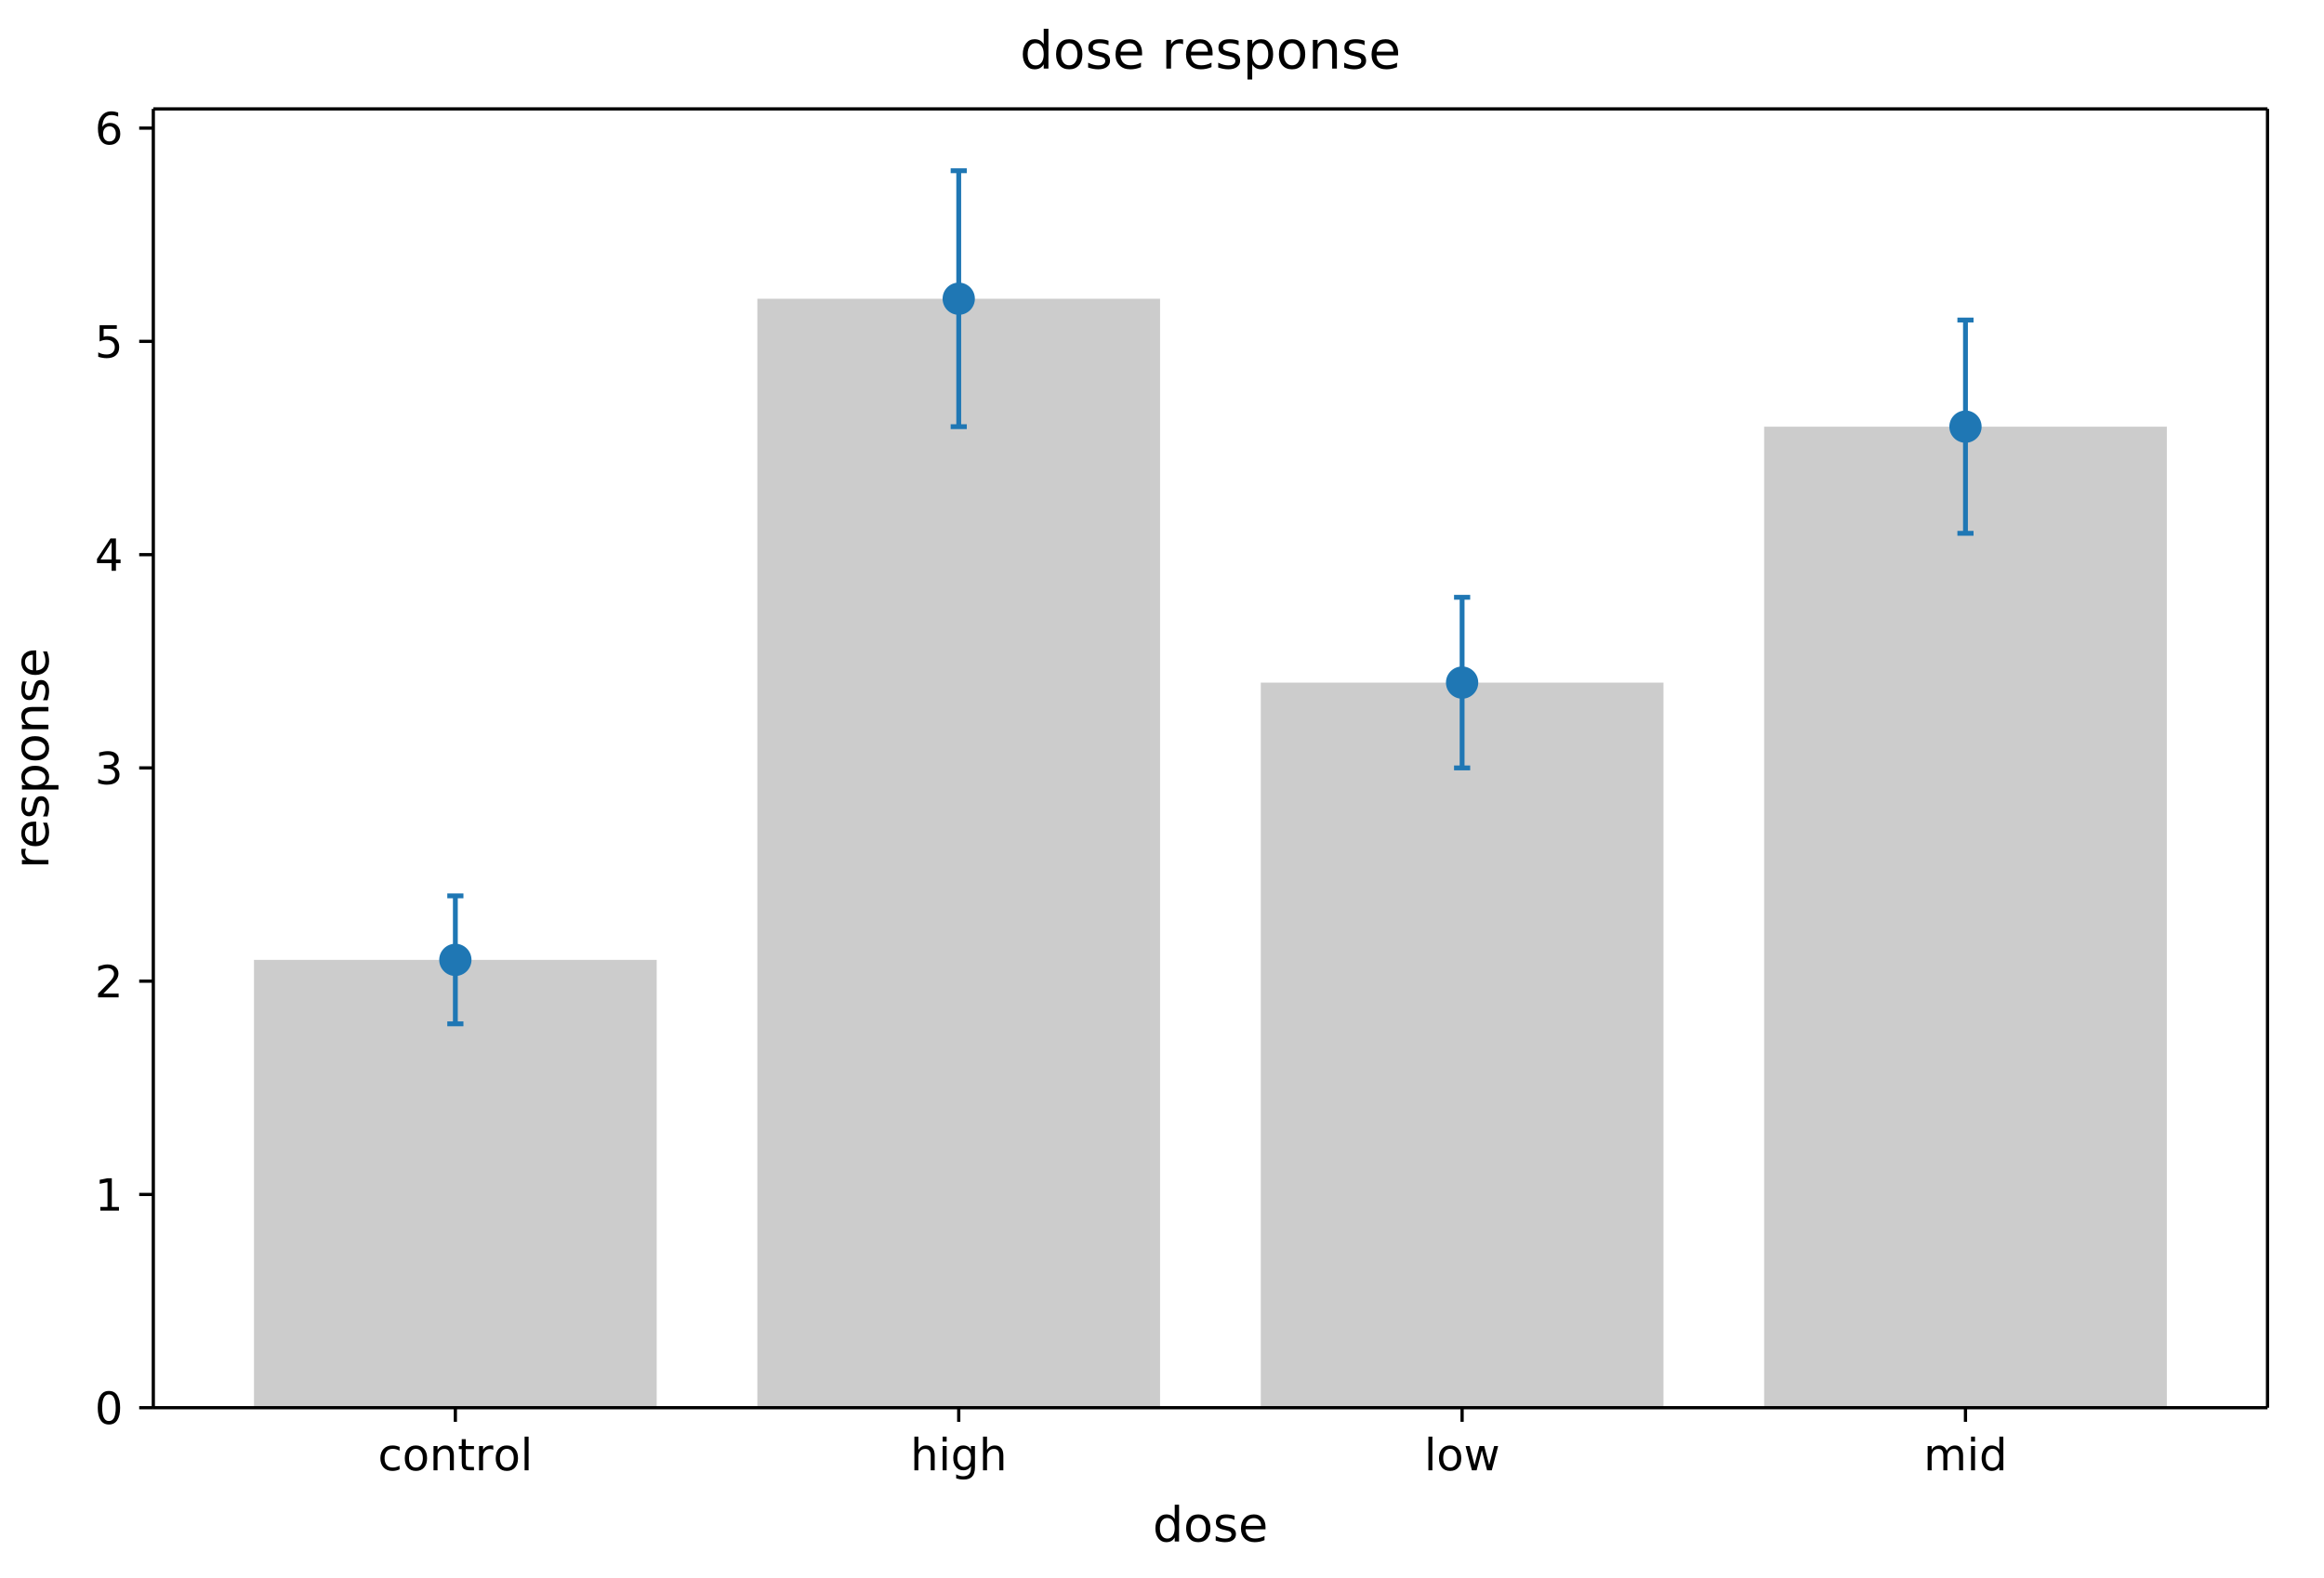
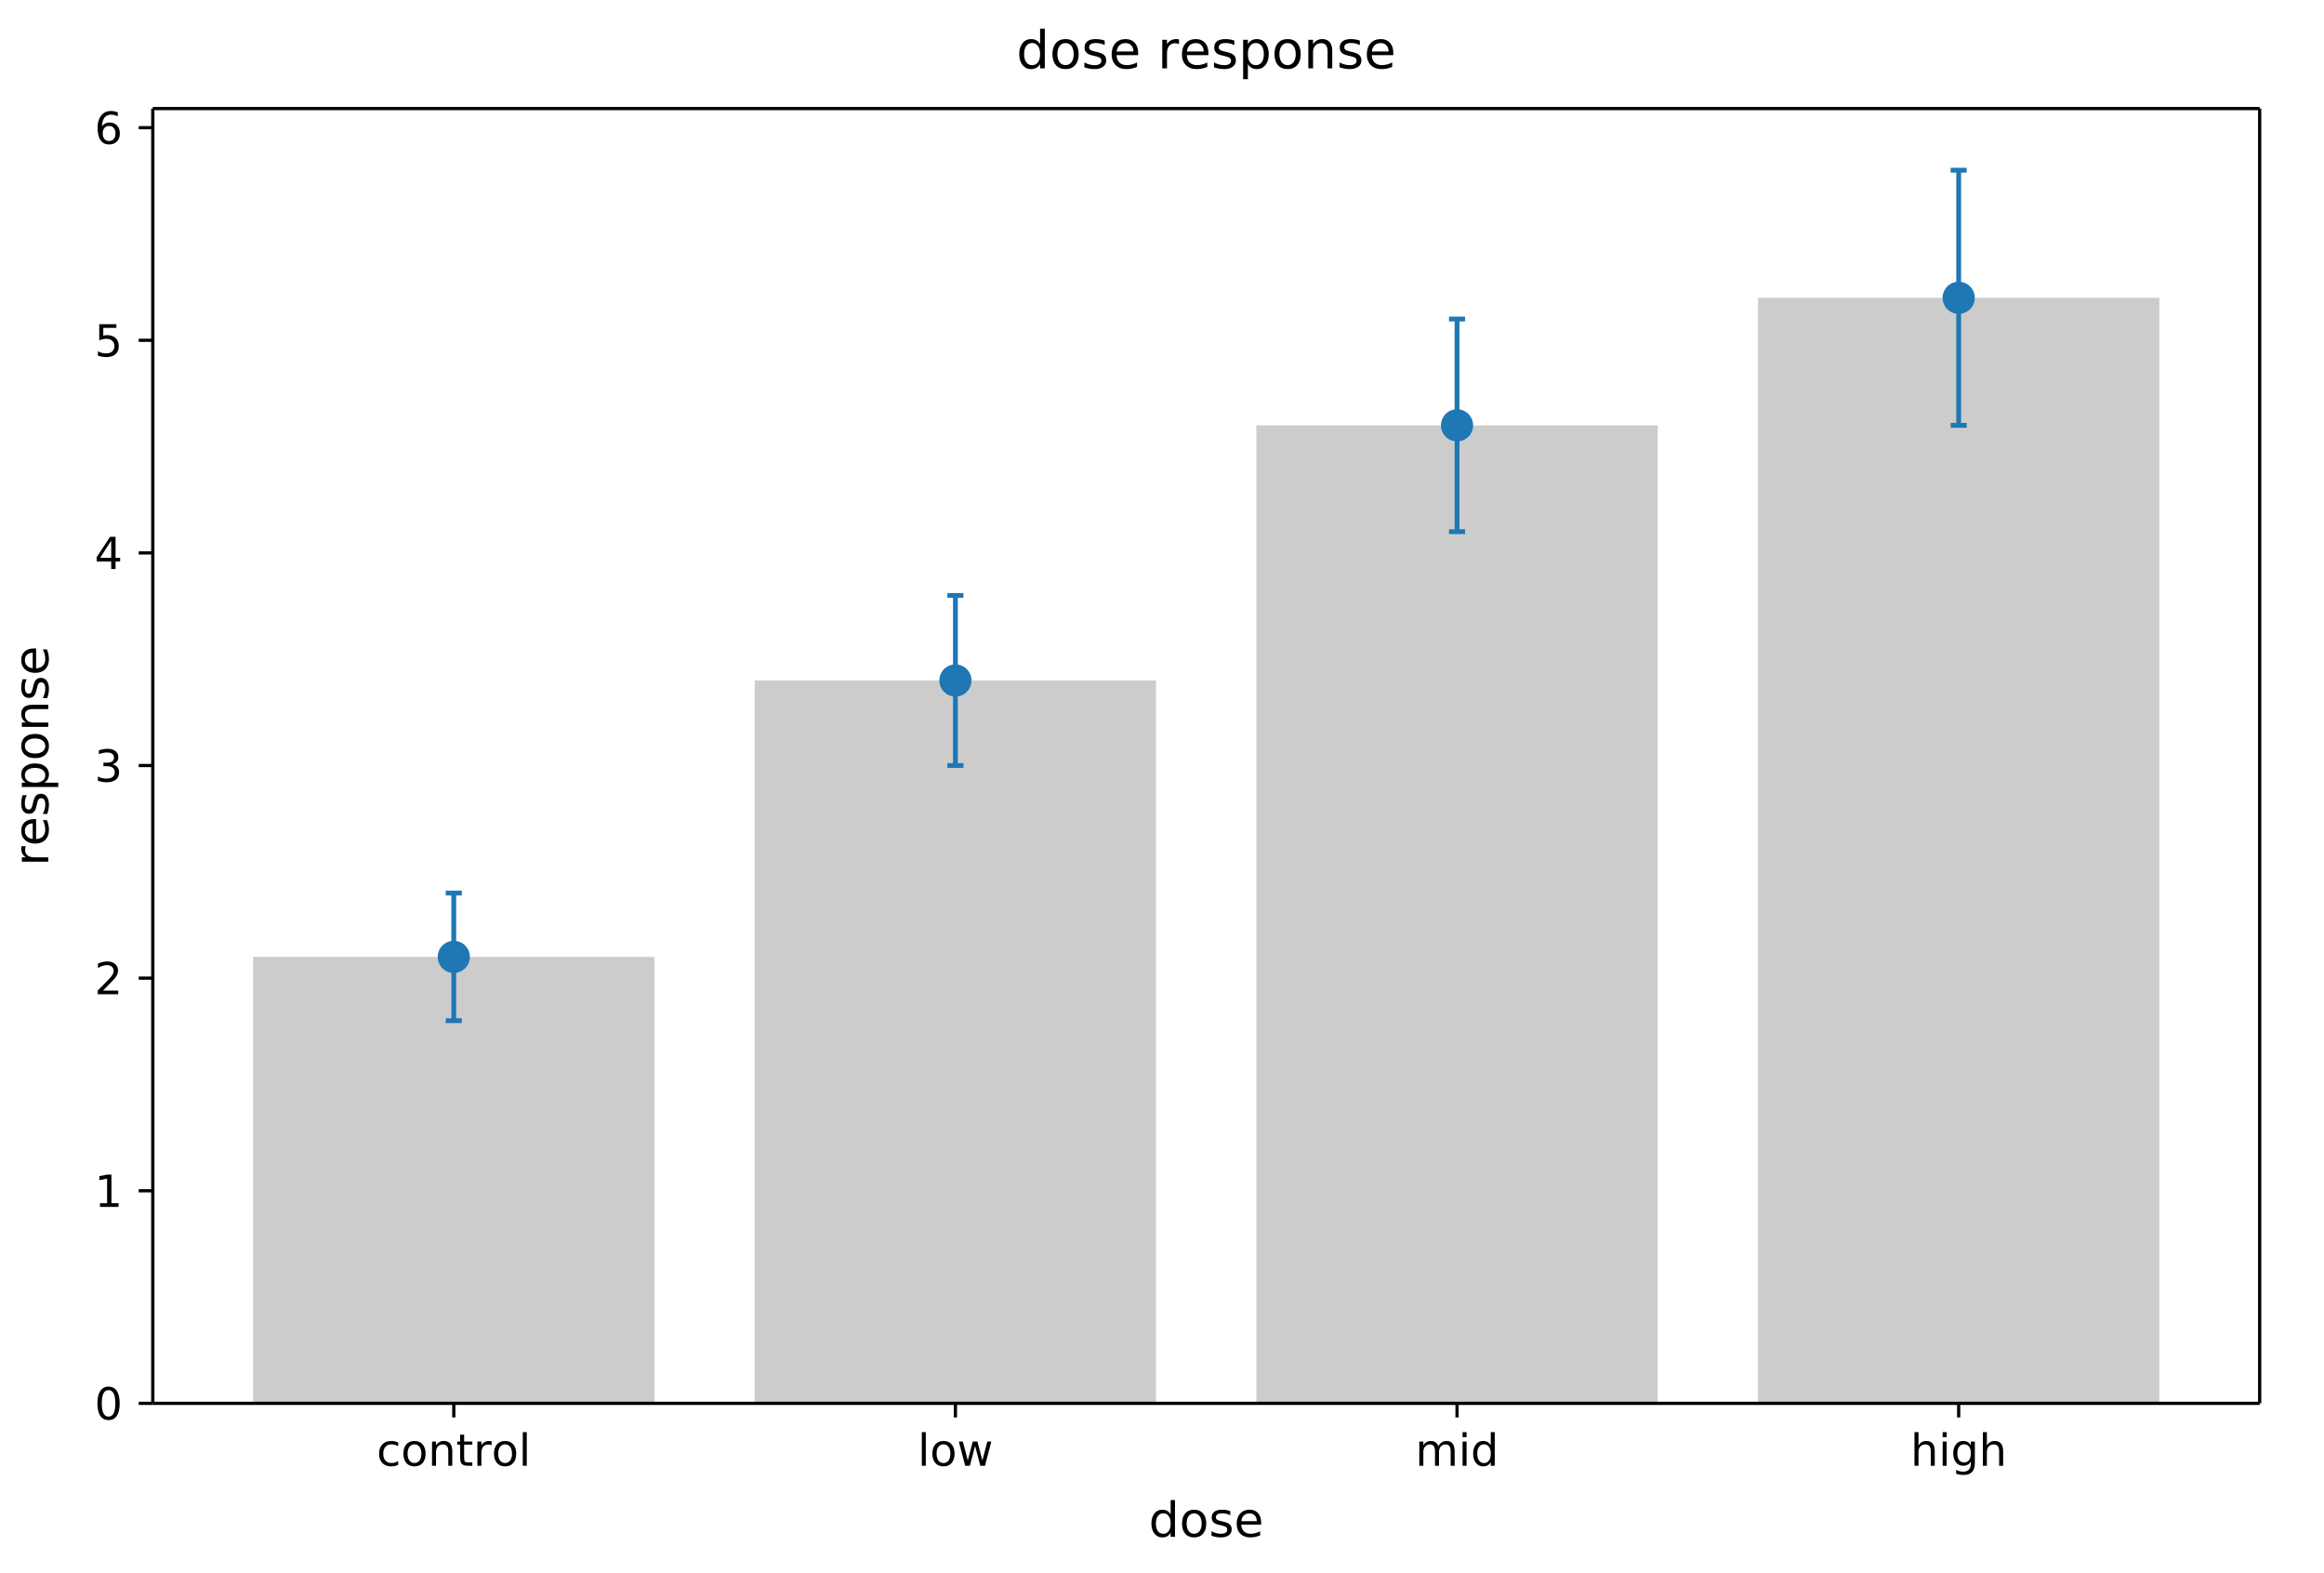
- <svg xmlns="http://www.w3.org/2000/svg" width="576" height="391" viewBox="0 0 576 391" font-family="DejaVu Sans, Bitstream Vera Sans, Verdana, Arial, sans-serif" font-size="11" style="background:#fff" data-plotlet-version="0.4.5" data-plotlet-schema="2" data-plotlet-kind="figure">
-   <g transform="translate(38,27)" data-plotlet-kind="panel" data-plotlet-title="dose response" data-plotlet-xlabel="dose" data-plotlet-ylabel="response" data-plotlet-xscale="category" data-plotlet-yscale="linear" data-plotlet-ylim="0,6.09" data-plotlet-panel-bbox="0,0,576,391" data-plotlet-data-area="38,27,524,322">
+ <svg xmlns="http://www.w3.org/2000/svg" width="578" height="391" viewBox="0 0 578 391" font-family="DejaVu Sans, Bitstream Vera Sans, Verdana, Arial, sans-serif" font-size="11" style="background:#fff" data-plotlet-version="0.4.5" data-plotlet-schema="2" data-plotlet-kind="figure">
+   <g transform="translate(38,27)" data-plotlet-kind="panel" data-plotlet-title="dose response" data-plotlet-xlabel="dose" data-plotlet-ylabel="response" data-plotlet-xscale="category" data-plotlet-yscale="linear" data-plotlet-ylim="0,6.09" data-plotlet-panel-bbox="0,0,578,391" data-plotlet-data-area="38,27,524,322">
    <svg x="0" y="0" width="524" height="322" overflow="hidden">
      <g class="plotlet-artist" data-plotlet-type="bar" data-plotlet-index="0" data-plotlet-color="#cccccc" data-plotlet-n="4" data-plotlet-y-min="2.1" data-plotlet-y-max="5.2">
        <rect x="24.95" y="210.97" width="99.81" height="111.03" fill="#cccccc" />
-         <rect x="274.48" y="142.23" width="99.81" height="179.77" fill="#cccccc" />
-         <rect x="399.24" y="78.78" width="99.81" height="243.22" fill="#cccccc" />
-         <rect x="149.71" y="47.06" width="99.81" height="274.94" fill="#cccccc" />
+         <rect x="149.71" y="142.23" width="99.81" height="179.77" fill="#cccccc" />
+         <rect x="274.48" y="78.78" width="99.81" height="243.22" fill="#cccccc" />
+         <rect x="399.24" y="47.06" width="99.81" height="274.94" fill="#cccccc" />
      </g>
      <g class="plotlet-artist" data-plotlet-type="errorbar" data-plotlet-index="1" data-plotlet-color="#1f77b4" data-plotlet-n="4" data-plotlet-y-min="2.1" data-plotlet-y-max="5.2" data-plotlet-marker="o">
        <line x1="74.86" x2="74.86" y1="226.83" y2="195.10" stroke="#1f77b4" stroke-width="1.2" />
        <line x1="72.86" x2="76.86" y1="226.83" y2="226.83" stroke="#1f77b4" stroke-width="1.2" />
        <line x1="72.86" x2="76.86" y1="195.10" y2="195.10" stroke="#1f77b4" stroke-width="1.2" />
        <circle cx="74.86" cy="210.97" r="4" fill="#1f77b4" />
-         <line x1="324.38" x2="324.38" y1="163.38" y2="121.08" stroke="#1f77b4" stroke-width="1.2" />
-         <line x1="322.38" x2="326.38" y1="163.38" y2="163.38" stroke="#1f77b4" stroke-width="1.2" />
-         <line x1="322.38" x2="326.38" y1="121.08" y2="121.08" stroke="#1f77b4" stroke-width="1.2" />
-         <circle cx="324.38" cy="142.23" r="4" fill="#1f77b4" />
-         <line x1="449.14" x2="449.14" y1="105.22" y2="52.34" stroke="#1f77b4" stroke-width="1.2" />
-         <line x1="447.14" x2="451.14" y1="105.22" y2="105.22" stroke="#1f77b4" stroke-width="1.2" />
-         <line x1="447.14" x2="451.14" y1="52.34" y2="52.34" stroke="#1f77b4" stroke-width="1.2" />
-         <circle cx="449.14" cy="78.78" r="4" fill="#1f77b4" />
-         <line x1="199.62" x2="199.62" y1="78.78" y2="15.33" stroke="#1f77b4" stroke-width="1.2" />
-         <line x1="197.62" x2="201.62" y1="78.78" y2="78.78" stroke="#1f77b4" stroke-width="1.2" />
-         <line x1="197.62" x2="201.62" y1="15.33" y2="15.33" stroke="#1f77b4" stroke-width="1.2" />
-         <circle cx="199.62" cy="47.06" r="4" fill="#1f77b4" />
+         <line x1="199.62" x2="199.62" y1="163.38" y2="121.08" stroke="#1f77b4" stroke-width="1.2" />
+         <line x1="197.62" x2="201.62" y1="163.38" y2="163.38" stroke="#1f77b4" stroke-width="1.2" />
+         <line x1="197.62" x2="201.62" y1="121.08" y2="121.08" stroke="#1f77b4" stroke-width="1.2" />
+         <circle cx="199.62" cy="142.23" r="4" fill="#1f77b4" />
+         <line x1="324.38" x2="324.38" y1="105.22" y2="52.34" stroke="#1f77b4" stroke-width="1.2" />
+         <line x1="322.38" x2="326.38" y1="105.22" y2="105.22" stroke="#1f77b4" stroke-width="1.2" />
+         <line x1="322.38" x2="326.38" y1="52.34" y2="52.34" stroke="#1f77b4" stroke-width="1.2" />
+         <circle cx="324.38" cy="78.78" r="4" fill="#1f77b4" />
+         <line x1="449.14" x2="449.14" y1="78.78" y2="15.33" stroke="#1f77b4" stroke-width="1.2" />
+         <line x1="447.14" x2="451.14" y1="78.78" y2="78.78" stroke="#1f77b4" stroke-width="1.2" />
+         <line x1="447.14" x2="451.14" y1="15.33" y2="15.33" stroke="#1f77b4" stroke-width="1.2" />
+         <circle cx="449.14" cy="47.06" r="4" fill="#1f77b4" />
      </g>
    </svg>
    <line x1="0" y1="0" x2="524" y2="0" stroke="#000000" stroke-width="0.8" />
    <line x1="0" y1="322" x2="524" y2="322" stroke="#000000" stroke-width="0.8" />
    <line x1="0" y1="0" x2="0" y2="322" stroke="#000000" stroke-width="0.8" />
    <line x1="524" y1="0" x2="524" y2="322" stroke="#000000" stroke-width="0.8" />
    <line x1="74.86" x2="74.86" y1="322" y2="325.5" stroke="#000000" stroke-width="0.8" />
    <path d="M61.037 331.734V332.658Q60.618 332.427 60.197 332.312Q59.775 332.196 59.345 332.196Q58.384 332.196 57.852 332.806Q57.321 333.416 57.321 334.517Q57.321 335.618 57.852 336.227Q58.384 336.837 59.345 336.837Q59.775 336.837 60.197 336.721Q60.618 336.606 61.037 336.375V337.288Q60.624 337.481 60.181 337.578Q59.738 337.675 59.238 337.675Q57.879 337.675 57.079 336.821Q56.279 335.967 56.279 334.517Q56.279 333.045 57.087 332.202Q57.895 331.358 59.302 331.358Q59.759 331.358 60.194 331.452Q60.629 331.546 61.037 331.734ZM65.087 332.196Q64.292 332.196 63.83 332.817Q63.368 333.437 63.368 334.517Q63.368 335.596 63.828 336.217Q64.287 336.837 65.087 336.837Q65.877 336.837 66.339 336.214Q66.801 335.591 66.801 334.517Q66.801 333.448 66.339 332.822Q65.877 332.196 65.087 332.196ZM65.087 331.358Q66.376 331.358 67.112 332.196Q67.848 333.034 67.848 334.517Q67.848 335.994 67.112 336.834Q66.376 337.675 65.087 337.675Q63.793 337.675 63.06 336.834Q62.326 335.994 62.326 334.517Q62.326 333.034 63.06 332.196Q63.793 331.358 65.087 331.358ZM74.487 333.888V337.519H73.498V333.92Q73.498 333.066 73.165 332.642Q72.832 332.218 72.166 332.218Q71.366 332.218 70.904 332.728Q70.442 333.238 70.442 334.119V337.519H69.448V331.503H70.442V332.438Q70.797 331.896 71.277 331.627Q71.758 331.358 72.386 331.358Q73.423 331.358 73.955 332Q74.487 332.642 74.487 333.888ZM77.435 329.795V331.503H79.471V332.271H77.435V335.537Q77.435 336.273 77.637 336.482Q77.838 336.692 78.456 336.692H79.471V337.519H78.456Q77.312 337.519 76.877 337.092Q76.442 336.665 76.442 335.537V332.271H75.717V331.503H76.442V329.795ZM84.257 332.427Q84.09 332.331 83.894 332.285Q83.698 332.239 83.462 332.239Q82.624 332.239 82.175 332.784Q81.727 333.33 81.727 334.35V337.519H80.733V331.503H81.727V332.438Q82.038 331.89 82.538 331.624Q83.037 331.358 83.752 331.358Q83.854 331.358 83.977 331.372Q84.101 331.385 84.251 331.412ZM87.624 332.196Q86.829 332.196 86.367 332.817Q85.905 333.437 85.905 334.517Q85.905 335.596 86.365 336.217Q86.824 336.837 87.624 336.837Q88.414 336.837 88.876 336.214Q89.338 335.591 89.338 334.517Q89.338 333.448 88.876 332.822Q88.414 332.196 87.624 332.196ZM87.624 331.358Q88.913 331.358 89.649 332.196Q90.385 333.034 90.385 334.517Q90.385 335.994 89.649 336.834Q88.913 337.675 87.624 337.675Q86.33 337.675 85.597 336.834Q84.863 335.994 84.863 334.517Q84.863 333.034 85.597 332.196Q86.33 331.358 87.624 331.358ZM92.023 329.162H93.011V337.519H92.023Z" fill="#000" />
    <line x1="199.62" x2="199.62" y1="322" y2="325.5" stroke="#000000" stroke-width="0.8" />
-     <path d="M193.665 333.888V337.519H192.677V333.92Q192.677 333.066 192.344 332.642Q192.011 332.218 191.345 332.218Q190.545 332.218 190.083 332.728Q189.621 333.238 189.621 334.119V337.519H188.627V329.162H189.621V332.438Q189.975 331.896 190.456 331.627Q190.937 331.358 191.565 331.358Q192.602 331.358 193.133 332Q193.665 332.642 193.665 333.888ZM195.636 331.503H196.625V337.519H195.636ZM195.636 329.162H196.625V330.413H195.636ZM202.651 334.441Q202.651 333.367 202.208 332.776Q201.765 332.186 200.965 332.186Q200.17 332.186 199.726 332.776Q199.283 333.367 199.283 334.441Q199.283 335.51 199.726 336.101Q200.17 336.692 200.965 336.692Q201.765 336.692 202.208 336.101Q202.651 335.51 202.651 334.441ZM203.639 336.772Q203.639 338.309 202.957 339.058Q202.275 339.807 200.868 339.807Q200.347 339.807 199.885 339.729Q199.423 339.651 198.988 339.49V338.529Q199.423 338.765 199.847 338.878Q200.272 338.991 200.712 338.991Q201.684 338.991 202.168 338.483Q202.651 337.976 202.651 336.95V336.461Q202.345 336.993 201.867 337.256Q201.389 337.519 200.723 337.519Q199.616 337.519 198.94 336.676Q198.263 335.833 198.263 334.441Q198.263 333.045 198.94 332.202Q199.616 331.358 200.723 331.358Q201.389 331.358 201.867 331.622Q202.345 331.885 202.651 332.417V331.503H203.639ZM210.675 333.888V337.519H209.687V333.92Q209.687 333.066 209.354 332.642Q209.021 332.218 208.355 332.218Q207.555 332.218 207.093 332.728Q206.631 333.238 206.631 334.119V337.519H205.637V329.162H206.631V332.438Q206.986 331.896 207.466 331.627Q207.947 331.358 208.575 331.358Q209.612 331.358 210.144 332Q210.675 332.642 210.675 333.888Z" fill="#000" />
+     <path d="M191.264 329.162H192.253V337.519H191.264ZM196.652 332.196Q195.857 332.196 195.395 332.817Q194.933 333.437 194.933 334.517Q194.933 335.596 195.392 336.217Q195.851 336.837 196.652 336.837Q197.441 336.837 197.903 336.214Q198.365 335.591 198.365 334.517Q198.365 333.448 197.903 332.822Q197.441 332.196 196.652 332.196ZM196.652 331.358Q197.941 331.358 198.676 332.196Q199.412 333.034 199.412 334.517Q199.412 335.994 198.676 336.834Q197.941 337.675 196.652 337.675Q195.357 337.675 194.624 336.834Q193.891 335.994 193.891 334.517Q193.891 333.034 194.624 332.196Q195.357 331.358 196.652 331.358ZM200.476 331.503H201.464L202.699 336.198L203.929 331.503H205.095L206.33 336.198L207.56 331.503H208.548L206.975 337.519H205.809L204.515 332.588L203.215 337.519H202.049Z" fill="#000" />
    <line x1="324.38" x2="324.38" y1="322" y2="325.5" stroke="#000000" stroke-width="0.8" />
-     <path d="M316.026 329.162H317.014V337.519H316.026ZM321.413 332.196Q320.619 332.196 320.157 332.817Q319.695 333.437 319.695 334.517Q319.695 335.596 320.154 336.217Q320.613 336.837 321.413 336.837Q322.203 336.837 322.665 336.214Q323.127 335.591 323.127 334.517Q323.127 333.448 322.665 332.822Q322.203 332.196 321.413 332.196ZM321.413 331.358Q322.702 331.358 323.438 332.196Q324.174 333.034 324.174 334.517Q324.174 335.994 323.438 336.834Q322.702 337.675 321.413 337.675Q320.119 337.675 319.386 336.834Q318.653 335.994 318.653 334.517Q318.653 333.034 319.386 332.196Q320.119 331.358 321.413 331.358ZM325.238 331.503H326.226L327.461 336.198L328.691 331.503H329.857L331.092 336.198L332.322 331.503H333.31L331.737 337.519H330.571L329.277 332.588L327.977 337.519H326.811Z" fill="#000" />
+     <path d="M319.724 332.658Q320.095 331.992 320.61 331.675Q321.126 331.358 321.824 331.358Q322.764 331.358 323.275 332.016Q323.785 332.674 323.785 333.888V337.519H322.791V333.92Q322.791 333.056 322.485 332.637Q322.179 332.218 321.55 332.218Q320.782 332.218 320.337 332.728Q319.891 333.238 319.891 334.119V337.519H318.897V333.92Q318.897 333.05 318.591 332.634Q318.285 332.218 317.646 332.218Q316.888 332.218 316.442 332.731Q315.997 333.244 315.997 334.119V337.519H315.003V331.503H315.997V332.438Q316.335 331.885 316.808 331.622Q317.28 331.358 317.93 331.358Q318.586 331.358 319.045 331.691Q319.504 332.024 319.724 332.658ZM325.756 331.503H326.744V337.519H325.756ZM325.756 329.162H326.744V330.413H325.756ZM332.771 332.417V329.162H333.759V337.519H332.771V336.617Q332.459 337.154 331.984 337.414Q331.508 337.675 330.842 337.675Q329.752 337.675 329.067 336.805Q328.382 335.935 328.382 334.517Q328.382 333.099 329.067 332.229Q329.752 331.358 330.842 331.358Q331.508 331.358 331.984 331.619Q332.459 331.879 332.771 332.417ZM329.403 334.517Q329.403 335.607 329.851 336.227Q330.3 336.848 331.084 336.848Q331.868 336.848 332.319 336.227Q332.771 335.607 332.771 334.517Q332.771 333.426 332.319 332.806Q331.868 332.186 331.084 332.186Q330.3 332.186 329.851 332.806Q329.403 333.426 329.403 334.517Z" fill="#000" />
    <line x1="449.14" x2="449.14" y1="322" y2="325.5" stroke="#000000" stroke-width="0.8" />
-     <path d="M444.486 332.658Q444.857 331.992 445.372 331.675Q445.888 331.358 446.586 331.358Q447.526 331.358 448.036 332.016Q448.547 332.674 448.547 333.888V337.519H447.553V333.92Q447.553 333.056 447.247 332.637Q446.941 332.218 446.312 332.218Q445.544 332.218 445.098 332.728Q444.653 333.238 444.653 334.119V337.519H443.659V333.92Q443.659 333.05 443.353 332.634Q443.047 332.218 442.408 332.218Q441.65 332.218 441.204 332.731Q440.759 333.244 440.759 334.119V337.519H439.765V331.503H440.759V332.438Q441.097 331.885 441.57 331.622Q442.042 331.358 442.692 331.358Q443.347 331.358 443.807 331.691Q444.266 332.024 444.486 332.658ZM450.518 331.503H451.506V337.519H450.518ZM450.518 329.162H451.506V330.413H450.518ZM457.533 332.417V329.162H458.521V337.519H457.533V336.617Q457.221 337.154 456.746 337.414Q456.27 337.675 455.604 337.675Q454.514 337.675 453.829 336.805Q453.144 335.935 453.144 334.517Q453.144 333.099 453.829 332.229Q454.514 331.358 455.604 331.358Q456.27 331.358 456.746 331.619Q457.221 331.879 457.533 332.417ZM454.165 334.517Q454.165 335.607 454.613 336.227Q455.062 336.848 455.846 336.848Q456.63 336.848 457.081 336.227Q457.533 335.607 457.533 334.517Q457.533 333.426 457.081 332.806Q456.63 332.186 455.846 332.186Q455.062 332.186 454.613 332.806Q454.165 333.426 454.165 334.517Z" fill="#000" />
+     <path d="M443.189 333.888V337.519H442.201V333.92Q442.201 333.066 441.868 332.642Q441.535 332.218 440.869 332.218Q440.068 332.218 439.606 332.728Q439.145 333.238 439.145 334.119V337.519H438.151V329.162H439.145V332.438Q439.499 331.896 439.98 331.627Q440.46 331.358 441.089 331.358Q442.126 331.358 442.657 332Q443.189 332.642 443.189 333.888ZM445.16 331.503H446.148V337.519H445.16ZM445.16 329.162H446.148V330.413H445.16ZM452.175 334.441Q452.175 333.367 451.732 332.776Q451.289 332.186 450.488 332.186Q449.693 332.186 449.25 332.776Q448.807 333.367 448.807 334.441Q448.807 335.51 449.25 336.101Q449.693 336.692 450.488 336.692Q451.289 336.692 451.732 336.101Q452.175 335.51 452.175 334.441ZM453.163 336.772Q453.163 338.309 452.481 339.058Q451.799 339.807 450.392 339.807Q449.871 339.807 449.409 339.729Q448.947 339.651 448.512 339.49V338.529Q448.947 338.765 449.371 338.878Q449.795 338.991 450.236 338.991Q451.208 338.991 451.691 338.483Q452.175 337.976 452.175 336.95V336.461Q451.869 336.993 451.391 337.256Q450.913 337.519 450.247 337.519Q449.14 337.519 448.463 336.676Q447.787 335.833 447.787 334.441Q447.787 333.045 448.463 332.202Q449.14 331.358 450.247 331.358Q450.913 331.358 451.391 331.622Q451.869 331.885 452.175 332.417V331.503H453.163ZM460.199 333.888V337.519H459.211V333.92Q459.211 333.066 458.878 332.642Q458.545 332.218 457.879 332.218Q457.079 332.218 456.617 332.728Q456.155 333.238 456.155 334.119V337.519H455.161V329.162H456.155V332.438Q456.509 331.896 456.99 331.627Q457.471 331.358 458.099 331.358Q459.136 331.358 459.668 332Q460.199 332.642 460.199 333.888Z" fill="#000" />
    <line x1="0" x2="-3.5" y1="322.00" y2="322.00" stroke="#000000" stroke-width="0.8" />
    <path d="M-11.002 318.705Q-11.84 318.705 -12.261 319.529Q-12.683 320.354 -12.683 322.008Q-12.683 323.657 -12.261 324.481Q-11.84 325.306 -11.002 325.306Q-10.159 325.306 -9.737 324.481Q-9.315 323.657 -9.315 322.008Q-9.315 320.354 -9.737 319.529Q-10.159 318.705 -11.002 318.705ZM-11.002 317.845Q-9.654 317.845 -8.942 318.912Q-8.23 319.978 -8.23 322.008Q-8.23 324.033 -8.942 325.099Q-9.654 326.165 -11.002 326.165Q-12.35 326.165 -13.062 325.099Q-13.773 324.033 -13.773 322.008Q-13.773 319.978 -13.062 318.912Q-12.35 317.845 -11.002 317.845Z" fill="#000" />
    <line x1="0" x2="-3.5" y1="269.13" y2="269.13" stroke="#000000" stroke-width="0.8" />
    <path d="M-13.134 272.223H-11.362V266.105L-13.29 266.492V265.504L-11.373 265.117H-10.288V272.223H-8.515V273.136H-13.134Z" fill="#000" />
    <line x1="0" x2="-3.5" y1="216.25" y2="216.25" stroke="#000000" stroke-width="0.8" />
    <path d="M-12.388 219.349H-8.601V220.262H-13.693V219.349Q-13.075 218.71 -12.009 217.633Q-10.943 216.556 -10.669 216.245Q-10.148 215.659 -9.941 215.254Q-9.734 214.848 -9.734 214.456Q-9.734 213.817 -10.183 213.414Q-10.631 213.011 -11.351 213.011Q-11.861 213.011 -12.428 213.189Q-12.995 213.366 -13.639 213.726V212.63Q-12.984 212.367 -12.415 212.233Q-11.845 212.098 -11.373 212.098Q-10.126 212.098 -9.385 212.721Q-8.644 213.344 -8.644 214.386Q-8.644 214.881 -8.829 215.324Q-9.015 215.767 -9.503 216.368Q-9.638 216.524 -10.357 217.268Q-11.077 218.012 -12.388 219.349Z" fill="#000" />
    <line x1="0" x2="-3.5" y1="163.38" y2="163.38" stroke="#000000" stroke-width="0.8" />
    <path d="M-10.035 163.065Q-9.256 163.232 -8.819 163.758Q-8.381 164.284 -8.381 165.058Q-8.381 166.245 -9.197 166.895Q-10.014 167.545 -11.518 167.545Q-12.022 167.545 -12.557 167.445Q-13.091 167.346 -13.661 167.147V166.1Q-13.209 166.363 -12.672 166.497Q-12.135 166.632 -11.55 166.632Q-10.529 166.632 -9.995 166.229Q-9.46 165.826 -9.46 165.058Q-9.46 164.349 -9.957 163.949Q-10.454 163.548 -11.34 163.548H-12.275V162.657H-11.297Q-10.497 162.657 -10.073 162.337Q-9.648 162.018 -9.648 161.416Q-9.648 160.798 -10.086 160.468Q-10.524 160.138 -11.34 160.138Q-11.786 160.138 -12.296 160.235Q-12.807 160.331 -13.419 160.535V159.569Q-12.801 159.397 -12.261 159.311Q-11.722 159.225 -11.244 159.225Q-10.008 159.225 -9.289 159.786Q-8.569 160.347 -8.569 161.303Q-8.569 161.969 -8.95 162.429Q-9.332 162.888 -10.035 163.065Z" fill="#000" />
    <line x1="0" x2="-3.5" y1="110.51" y2="110.51" stroke="#000000" stroke-width="0.8" />
    <path d="M-10.341 107.442 -13.081 111.722H-10.341ZM-10.626 106.496H-9.262V111.722H-8.118V112.625H-9.262V114.515H-10.341V112.625H-13.961V111.577Z" fill="#000" />
    <line x1="0" x2="-3.5" y1="57.63" y2="57.63" stroke="#000000" stroke-width="0.8" />
    <path d="M-13.312 53.623H-9.052V54.536H-12.318V56.502Q-12.082 56.421 -11.845 56.381Q-11.609 56.34 -11.373 56.34Q-10.03 56.34 -9.246 57.076Q-8.461 57.812 -8.461 59.069Q-8.461 60.363 -9.267 61.08Q-10.073 61.797 -11.539 61.797Q-12.044 61.797 -12.568 61.712Q-13.091 61.626 -13.65 61.454V60.363Q-13.167 60.627 -12.651 60.755Q-12.135 60.884 -11.561 60.884Q-10.631 60.884 -10.089 60.396Q-9.546 59.907 -9.546 59.069Q-9.546 58.231 -10.089 57.742Q-10.631 57.254 -11.561 57.254Q-11.996 57.254 -12.428 57.35Q-12.86 57.447 -13.312 57.651Z" fill="#000" />
    <line x1="0" x2="-3.5" y1="4.76" y2="4.76" stroke="#000000" stroke-width="0.8" />
    <path d="M-10.868 4.326Q-11.598 4.326 -12.025 4.826Q-12.452 5.325 -12.452 6.195Q-12.452 7.06 -12.025 7.562Q-11.598 8.065 -10.868 8.065Q-10.137 8.065 -9.71 7.562Q-9.283 7.06 -9.283 6.195Q-9.283 5.325 -9.71 4.826Q-10.137 4.326 -10.868 4.326ZM-8.714 0.926V1.915Q-9.122 1.721 -9.538 1.619Q-9.955 1.517 -10.363 1.517Q-11.437 1.517 -12.004 2.242Q-12.57 2.967 -12.651 4.434Q-12.334 3.966 -11.856 3.717Q-11.378 3.467 -10.803 3.467Q-9.595 3.467 -8.894 4.2Q-8.193 4.933 -8.193 6.195Q-8.193 7.431 -8.923 8.177Q-9.654 8.924 -10.868 8.924Q-12.259 8.924 -12.995 7.858Q-13.73 6.792 -13.73 4.767Q-13.73 2.865 -12.828 1.735Q-11.926 0.604 -10.406 0.604Q-9.998 0.604 -9.581 0.685Q-9.165 0.765 -8.714 0.926Z" fill="#000" />
    <path d="M253.152 349.604V346.053H254.23V355.17H253.152V354.186Q252.812 354.771 252.294 355.056Q251.775 355.34 251.049 355.34Q249.859 355.34 249.112 354.391Q248.365 353.441 248.365 351.895Q248.365 350.348 249.112 349.398Q249.859 348.449 251.049 348.449Q251.775 348.449 252.294 348.733Q252.812 349.018 253.152 349.604ZM249.479 351.895Q249.479 353.084 249.968 353.761Q250.457 354.438 251.312 354.438Q252.168 354.438 252.66 353.761Q253.152 353.084 253.152 351.895Q253.152 350.705 252.66 350.028Q252.168 349.352 251.312 349.352Q250.457 349.352 249.968 350.028Q249.479 350.705 249.479 351.895ZM258.994 349.363Q258.127 349.363 257.623 350.04Q257.119 350.717 257.119 351.895Q257.119 353.072 257.62 353.749Q258.121 354.426 258.994 354.426Q259.855 354.426 260.359 353.746Q260.863 353.066 260.863 351.895Q260.863 350.729 260.359 350.046Q259.855 349.363 258.994 349.363ZM258.994 348.449Q260.4 348.449 261.203 349.363Q262.006 350.277 262.006 351.895Q262.006 353.506 261.203 354.423Q260.4 355.34 258.994 355.34Q257.582 355.34 256.782 354.423Q255.982 353.506 255.982 351.895Q255.982 350.277 256.782 349.363Q257.582 348.449 258.994 348.449ZM267.977 348.801V349.82Q267.52 349.586 267.027 349.469Q266.535 349.352 266.008 349.352Q265.205 349.352 264.804 349.598Q264.402 349.844 264.402 350.336Q264.402 350.711 264.689 350.925Q264.977 351.139 265.844 351.332L266.213 351.414Q267.361 351.66 267.845 352.108Q268.328 352.557 268.328 353.359Q268.328 354.273 267.604 354.807Q266.881 355.34 265.615 355.34Q265.088 355.34 264.517 355.237Q263.945 355.135 263.312 354.93V353.816Q263.91 354.127 264.49 354.282Q265.07 354.438 265.639 354.438Q266.4 354.438 266.811 354.177Q267.221 353.916 267.221 353.441Q267.221 353.002 266.925 352.768Q266.629 352.533 265.627 352.316L265.252 352.229Q264.25 352.018 263.805 351.581Q263.359 351.145 263.359 350.383Q263.359 349.457 264.016 348.953Q264.672 348.449 265.879 348.449Q266.477 348.449 267.004 348.537Q267.531 348.625 267.977 348.801ZM275.658 351.619V352.146H270.701Q270.771 353.26 271.372 353.843Q271.973 354.426 273.045 354.426Q273.666 354.426 274.249 354.273Q274.832 354.121 275.406 353.816V354.836Q274.826 355.082 274.217 355.211Q273.607 355.34 272.98 355.34Q271.41 355.34 270.493 354.426Q269.576 353.512 269.576 351.953Q269.576 350.342 270.446 349.396Q271.316 348.449 272.793 348.449Q274.117 348.449 274.888 349.302Q275.658 350.154 275.658 351.619ZM274.58 351.303Q274.568 350.418 274.085 349.891Q273.602 349.363 272.805 349.363Q271.902 349.363 271.36 349.873Q270.818 350.383 270.736 351.309Z" fill="#000" />
    <g transform="translate(-26.0,161.0) rotate(-90)">
      <path d="M-22.45 -5.555Q-22.632 -5.66 -22.846 -5.71Q-23.06 -5.76 -23.317 -5.76Q-24.231 -5.76 -24.721 -5.165Q-25.21 -4.57 -25.21 -3.457V0.0H-26.294V-6.562H-25.21V-5.543Q-24.87 -6.141 -24.325 -6.431Q-23.78 -6.721 -23.001 -6.721Q-22.89 -6.721 -22.755 -6.706Q-22.62 -6.691 -22.456 -6.662ZM-15.706 -3.551V-3.023H-20.663Q-20.593 -1.91 -19.992 -1.327Q-19.392 -0.744 -18.319 -0.744Q-17.698 -0.744 -17.115 -0.896Q-16.532 -1.049 -15.958 -1.354V-0.334Q-16.538 -0.088 -17.147 0.041Q-17.757 0.17 -18.384 0.17Q-19.954 0.17 -20.871 -0.744Q-21.788 -1.658 -21.788 -3.217Q-21.788 -4.828 -20.918 -5.774Q-20.048 -6.721 -18.571 -6.721Q-17.247 -6.721 -16.477 -5.868Q-15.706 -5.016 -15.706 -3.551ZM-16.784 -3.867Q-16.796 -4.752 -17.279 -5.279Q-17.763 -5.807 -18.56 -5.807Q-19.462 -5.807 -20.004 -5.297Q-20.546 -4.787 -20.628 -3.861ZM-9.753 -6.369V-5.35Q-10.21 -5.584 -10.702 -5.701Q-11.194 -5.818 -11.722 -5.818Q-12.524 -5.818 -12.926 -5.572Q-13.327 -5.326 -13.327 -4.834Q-13.327 -4.459 -13.04 -4.245Q-12.753 -4.031 -11.886 -3.838L-11.517 -3.756Q-10.368 -3.51 -9.885 -3.062Q-9.401 -2.613 -9.401 -1.811Q-9.401 -0.896 -10.125 -0.363Q-10.849 0.17 -12.114 0.17Q-12.642 0.17 -13.213 0.067Q-13.784 -0.035 -14.417 -0.24V-1.354Q-13.819 -1.043 -13.239 -0.888Q-12.659 -0.732 -12.091 -0.732Q-11.329 -0.732 -10.919 -0.993Q-10.509 -1.254 -10.509 -1.729Q-10.509 -2.168 -10.805 -2.402Q-11.101 -2.637 -12.103 -2.854L-12.478 -2.941Q-13.479 -3.152 -13.925 -3.589Q-14.37 -4.025 -14.37 -4.787Q-14.37 -5.713 -13.714 -6.217Q-13.058 -6.721 -11.851 -6.721Q-11.253 -6.721 -10.726 -6.633Q-10.198 -6.545 -9.753 -6.369ZM-6.642 -0.984V2.496H-7.726V-6.562H-6.642V-5.566Q-6.302 -6.152 -5.783 -6.437Q-5.265 -6.721 -4.544 -6.721Q-3.349 -6.721 -2.602 -5.771Q-1.854 -4.822 -1.854 -3.275Q-1.854 -1.729 -2.602 -0.779Q-3.349 0.17 -4.544 0.17Q-5.265 0.17 -5.783 -0.114Q-6.302 -0.398 -6.642 -0.984ZM-2.974 -3.275Q-2.974 -4.465 -3.463 -5.142Q-3.952 -5.818 -4.808 -5.818Q-5.663 -5.818 -6.152 -5.142Q-6.642 -4.465 -6.642 -3.275Q-6.642 -2.086 -6.152 -1.409Q-5.663 -0.732 -4.808 -0.732Q-3.952 -0.732 -3.463 -1.409Q-2.974 -2.086 -2.974 -3.275ZM2.476 -5.807Q1.608 -5.807 1.104 -5.13Q0.601 -4.453 0.601 -3.275Q0.601 -2.098 1.102 -1.421Q1.603 -0.744 2.476 -0.744Q3.337 -0.744 3.841 -1.424Q4.345 -2.104 4.345 -3.275Q4.345 -4.441 3.841 -5.124Q3.337 -5.807 2.476 -5.807ZM2.476 -6.721Q3.882 -6.721 4.685 -5.807Q5.487 -4.893 5.487 -3.275Q5.487 -1.664 4.685 -0.747Q3.882 0.17 2.476 0.17Q1.063 0.17 0.264 -0.747Q-0.536 -1.664 -0.536 -3.275Q-0.536 -4.893 0.264 -5.807Q1.063 -6.721 2.476 -6.721ZM12.729 -3.961V0.0H11.651V-3.926Q11.651 -4.857 11.288 -5.32Q10.925 -5.783 10.198 -5.783Q9.325 -5.783 8.821 -5.227Q8.317 -4.67 8.317 -3.709V0.0H7.233V-6.562H8.317V-5.543Q8.704 -6.135 9.229 -6.428Q9.753 -6.721 10.438 -6.721Q11.569 -6.721 12.149 -6.021Q12.729 -5.32 12.729 -3.961ZM19.063 -6.369V-5.35Q18.606 -5.584 18.114 -5.701Q17.622 -5.818 17.095 -5.818Q16.292 -5.818 15.891 -5.572Q15.489 -5.326 15.489 -4.834Q15.489 -4.459 15.776 -4.245Q16.063 -4.031 16.931 -3.838L17.3 -3.756Q18.448 -3.51 18.932 -3.062Q19.415 -2.613 19.415 -1.811Q19.415 -0.896 18.691 -0.363Q17.968 0.17 16.702 0.17Q16.175 0.17 15.604 0.067Q15.032 -0.035 14.399 -0.24V-1.354Q14.997 -1.043 15.577 -0.888Q16.157 -0.732 16.726 -0.732Q17.487 -0.732 17.897 -0.993Q18.308 -1.254 18.308 -1.729Q18.308 -2.168 18.012 -2.402Q17.716 -2.637 16.714 -2.854L16.339 -2.941Q15.337 -3.152 14.892 -3.589Q14.446 -4.025 14.446 -4.787Q14.446 -5.713 15.103 -6.217Q15.759 -6.721 16.966 -6.721Q17.563 -6.721 18.091 -6.633Q18.618 -6.545 19.063 -6.369ZM26.745 -3.551V-3.023H21.788Q21.858 -1.91 22.459 -1.327Q23.06 -0.744 24.132 -0.744Q24.753 -0.744 25.336 -0.896Q25.919 -1.049 26.493 -1.354V-0.334Q25.913 -0.088 25.304 0.041Q24.694 0.17 24.067 0.17Q22.497 0.17 21.58 -0.744Q20.663 -1.658 20.663 -3.217Q20.663 -4.828 21.533 -5.774Q22.403 -6.721 23.88 -6.721Q25.204 -6.721 25.975 -5.868Q26.745 -5.016 26.745 -3.551ZM25.667 -3.867Q25.655 -4.752 25.172 -5.279Q24.688 -5.807 23.892 -5.807Q22.989 -5.807 22.447 -5.297Q21.905 -4.787 21.823 -3.861Z" fill="#000" />
    </g>
    <path d="M220.683 -16.03V-19.877H221.851V-10.0H220.683V-11.066Q220.315 -10.432 219.753 -10.124Q219.191 -9.816 218.404 -9.816Q217.116 -9.816 216.306 -10.844Q215.497 -11.873 215.497 -13.548Q215.497 -15.224 216.306 -16.252Q217.116 -17.281 218.404 -17.281Q219.191 -17.281 219.753 -16.973Q220.315 -16.665 220.683 -16.03ZM216.703 -13.548Q216.703 -12.26 217.233 -11.527Q217.763 -10.793 218.69 -10.793Q219.617 -10.793 220.15 -11.527Q220.683 -12.26 220.683 -13.548Q220.683 -14.837 220.15 -15.57Q219.617 -16.303 218.69 -16.303Q217.763 -16.303 217.233 -15.57Q216.703 -14.837 216.703 -13.548ZM227.012 -16.291Q226.072 -16.291 225.526 -15.557Q224.98 -14.824 224.98 -13.548Q224.98 -12.272 225.523 -11.539Q226.066 -10.806 227.012 -10.806Q227.945 -10.806 228.491 -11.542Q229.037 -12.279 229.037 -13.548Q229.037 -14.812 228.491 -15.551Q227.945 -16.291 227.012 -16.291ZM227.012 -17.281Q228.535 -17.281 229.405 -16.291Q230.274 -15.3 230.274 -13.548Q230.274 -11.803 229.405 -10.809Q228.535 -9.816 227.012 -9.816Q225.482 -9.816 224.615 -10.809Q223.749 -11.803 223.749 -13.548Q223.749 -15.3 224.615 -16.291Q225.482 -17.281 227.012 -17.281ZM236.743 -16.9V-15.795Q236.248 -16.049 235.714 -16.176Q235.181 -16.303 234.61 -16.303Q233.74 -16.303 233.305 -16.037Q232.871 -15.77 232.871 -15.237Q232.871 -14.831 233.182 -14.599Q233.493 -14.367 234.432 -14.158L234.832 -14.069Q236.076 -13.802 236.6 -13.317Q237.124 -12.831 237.124 -11.961Q237.124 -10.971 236.34 -10.394Q235.556 -9.816 234.185 -9.816Q233.613 -9.816 232.994 -9.927Q232.375 -10.038 231.69 -10.26V-11.466Q232.337 -11.13 232.966 -10.962Q233.594 -10.793 234.21 -10.793Q235.035 -10.793 235.479 -11.076Q235.924 -11.358 235.924 -11.873Q235.924 -12.349 235.603 -12.603Q235.283 -12.856 234.197 -13.091L233.791 -13.187Q232.706 -13.415 232.223 -13.888Q231.741 -14.361 231.741 -15.186Q231.741 -16.189 232.452 -16.735Q233.163 -17.281 234.47 -17.281Q235.118 -17.281 235.689 -17.186Q236.26 -17.09 236.743 -16.9ZM245.064 -13.847V-13.275H239.694Q239.771 -12.069 240.421 -11.438Q241.072 -10.806 242.233 -10.806Q242.906 -10.806 243.538 -10.971Q244.169 -11.136 244.792 -11.466V-10.362Q244.163 -10.095 243.503 -9.956Q242.843 -9.816 242.164 -9.816Q240.462 -9.816 239.469 -10.806Q238.476 -11.796 238.476 -13.485Q238.476 -15.23 239.418 -16.256Q240.361 -17.281 241.96 -17.281Q243.395 -17.281 244.23 -16.357Q245.064 -15.434 245.064 -13.847ZM243.896 -14.189Q243.884 -15.148 243.36 -15.719Q242.836 -16.291 241.973 -16.291Q240.996 -16.291 240.408 -15.738Q239.821 -15.186 239.732 -14.183ZM255.233 -16.018Q255.037 -16.132 254.805 -16.186Q254.573 -16.24 254.294 -16.24Q253.304 -16.24 252.774 -15.595Q252.244 -14.951 252.244 -13.745V-10.0H251.069V-17.109H252.244V-16.005Q252.612 -16.652 253.202 -16.967Q253.792 -17.281 254.637 -17.281Q254.757 -17.281 254.903 -17.265Q255.049 -17.249 255.227 -17.217ZM262.54 -13.847V-13.275H257.169Q257.246 -12.069 257.896 -11.438Q258.547 -10.806 259.708 -10.806Q260.381 -10.806 261.013 -10.971Q261.645 -11.136 262.267 -11.466V-10.362Q261.638 -10.095 260.978 -9.956Q260.318 -9.816 259.639 -9.816Q257.938 -9.816 256.944 -10.806Q255.951 -11.796 255.951 -13.485Q255.951 -15.23 256.893 -16.256Q257.836 -17.281 259.436 -17.281Q260.87 -17.281 261.705 -16.357Q262.54 -15.434 262.54 -13.847ZM261.372 -14.189Q261.359 -15.148 260.835 -15.719Q260.312 -16.291 259.448 -16.291Q258.471 -16.291 257.884 -15.738Q257.296 -15.186 257.208 -14.183ZM268.989 -16.9V-15.795Q268.494 -16.049 267.96 -16.176Q267.427 -16.303 266.856 -16.303Q265.986 -16.303 265.552 -16.037Q265.117 -15.77 265.117 -15.237Q265.117 -14.831 265.428 -14.599Q265.739 -14.367 266.678 -14.158L267.078 -14.069Q268.322 -13.802 268.846 -13.317Q269.37 -12.831 269.37 -11.961Q269.37 -10.971 268.586 -10.394Q267.802 -9.816 266.431 -9.816Q265.859 -9.816 265.24 -9.927Q264.622 -10.038 263.936 -10.26V-11.466Q264.583 -11.13 265.212 -10.962Q265.84 -10.793 266.456 -10.793Q267.281 -10.793 267.726 -11.076Q268.17 -11.358 268.17 -11.873Q268.17 -12.349 267.849 -12.603Q267.529 -12.856 266.443 -13.091L266.037 -13.187Q264.952 -13.415 264.469 -13.888Q263.987 -14.361 263.987 -15.186Q263.987 -16.189 264.698 -16.735Q265.409 -17.281 266.716 -17.281Q267.364 -17.281 267.935 -17.186Q268.506 -17.09 268.989 -16.9ZM272.359 -11.066V-7.296H271.185V-17.109H272.359V-16.03Q272.728 -16.665 273.289 -16.973Q273.851 -17.281 274.632 -17.281Q275.927 -17.281 276.736 -16.252Q277.545 -15.224 277.545 -13.548Q277.545 -11.873 276.736 -10.844Q275.927 -9.816 274.632 -9.816Q273.851 -9.816 273.289 -10.124Q272.728 -10.432 272.359 -11.066ZM276.333 -13.548Q276.333 -14.837 275.803 -15.57Q275.273 -16.303 274.346 -16.303Q273.419 -16.303 272.889 -15.57Q272.359 -14.837 272.359 -13.548Q272.359 -12.26 272.889 -11.527Q273.419 -10.793 274.346 -10.793Q275.273 -10.793 275.803 -11.527Q276.333 -12.26 276.333 -13.548ZM282.236 -16.291Q281.297 -16.291 280.751 -15.557Q280.205 -14.824 280.205 -13.548Q280.205 -12.272 280.748 -11.539Q281.291 -10.806 282.236 -10.806Q283.169 -10.806 283.715 -11.542Q284.261 -12.279 284.261 -13.548Q284.261 -14.812 283.715 -15.551Q283.169 -16.291 282.236 -16.291ZM282.236 -17.281Q283.76 -17.281 284.629 -16.291Q285.499 -15.3 285.499 -13.548Q285.499 -11.803 284.629 -10.809Q283.76 -9.816 282.236 -9.816Q280.707 -9.816 279.84 -10.809Q278.974 -11.803 278.974 -13.548Q278.974 -15.3 279.84 -16.291Q280.707 -17.281 282.236 -17.281ZM293.345 -14.291V-10.0H292.177V-14.253Q292.177 -15.262 291.783 -15.764Q291.39 -16.265 290.603 -16.265Q289.657 -16.265 289.111 -15.662Q288.565 -15.059 288.565 -14.018V-10.0H287.391V-17.109H288.565V-16.005Q288.984 -16.646 289.552 -16.963Q290.12 -17.281 290.863 -17.281Q292.088 -17.281 292.716 -16.522Q293.345 -15.764 293.345 -14.291ZM300.207 -16.9V-15.795Q299.711 -16.049 299.178 -16.176Q298.645 -16.303 298.074 -16.303Q297.204 -16.303 296.769 -16.037Q296.334 -15.77 296.334 -15.237Q296.334 -14.831 296.646 -14.599Q296.957 -14.367 297.896 -14.158L298.296 -14.069Q299.54 -13.802 300.064 -13.317Q300.587 -12.831 300.587 -11.961Q300.587 -10.971 299.803 -10.394Q299.02 -9.816 297.648 -9.816Q297.077 -9.816 296.458 -9.927Q295.839 -10.038 295.154 -10.26V-11.466Q295.801 -11.13 296.43 -10.962Q297.058 -10.793 297.674 -10.793Q298.499 -10.793 298.943 -11.076Q299.388 -11.358 299.388 -11.873Q299.388 -12.349 299.067 -12.603Q298.747 -12.856 297.661 -13.091L297.255 -13.187Q296.169 -13.415 295.687 -13.888Q295.205 -14.361 295.205 -15.186Q295.205 -16.189 295.916 -16.735Q296.626 -17.281 297.934 -17.281Q298.582 -17.281 299.153 -17.186Q299.724 -17.09 300.207 -16.9ZM308.528 -13.847V-13.275H303.158Q303.234 -12.069 303.885 -11.438Q304.536 -10.806 305.697 -10.806Q306.37 -10.806 307.002 -10.971Q307.633 -11.136 308.255 -11.466V-10.362Q307.627 -10.095 306.967 -9.956Q306.307 -9.816 305.627 -9.816Q303.926 -9.816 302.933 -10.806Q301.939 -11.796 301.939 -13.485Q301.939 -15.23 302.882 -16.256Q303.825 -17.281 305.424 -17.281Q306.859 -17.281 307.694 -16.357Q308.528 -15.434 308.528 -13.847ZM307.36 -14.189Q307.348 -15.148 306.824 -15.719Q306.3 -16.291 305.437 -16.291Q304.459 -16.291 303.872 -15.738Q303.285 -15.186 303.196 -14.183Z" fill="#000" />
  </g>
</svg>
